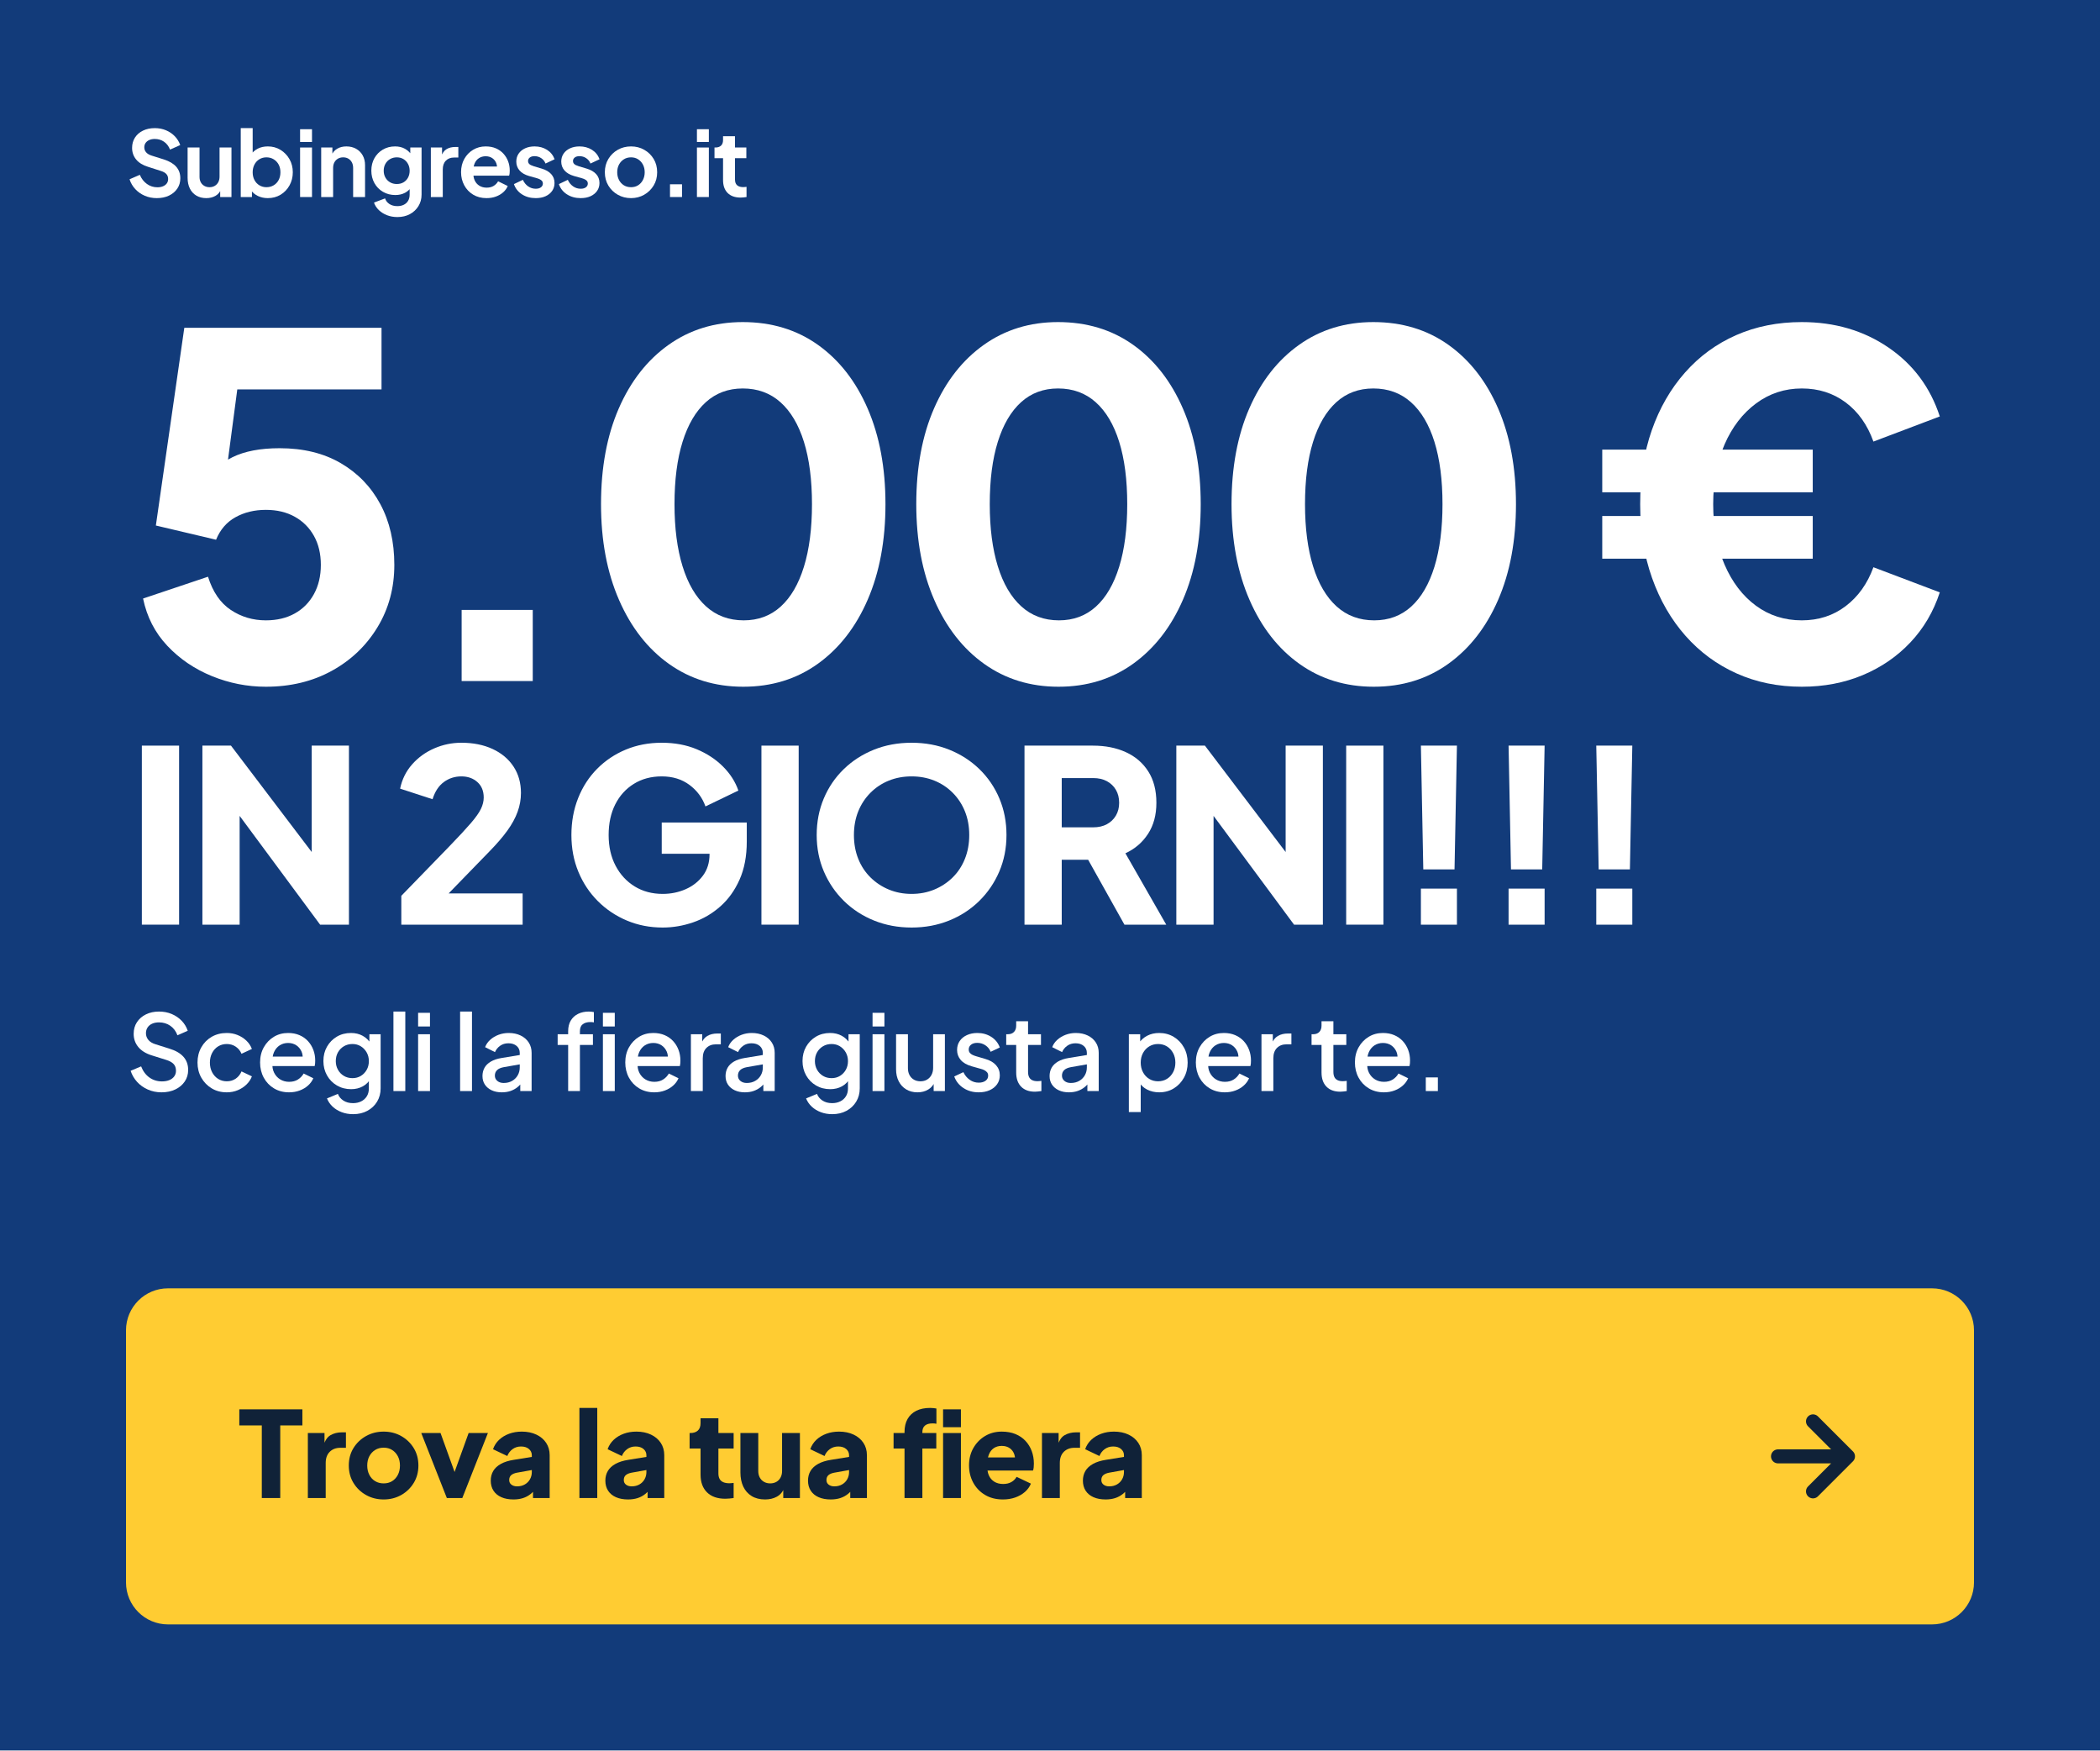
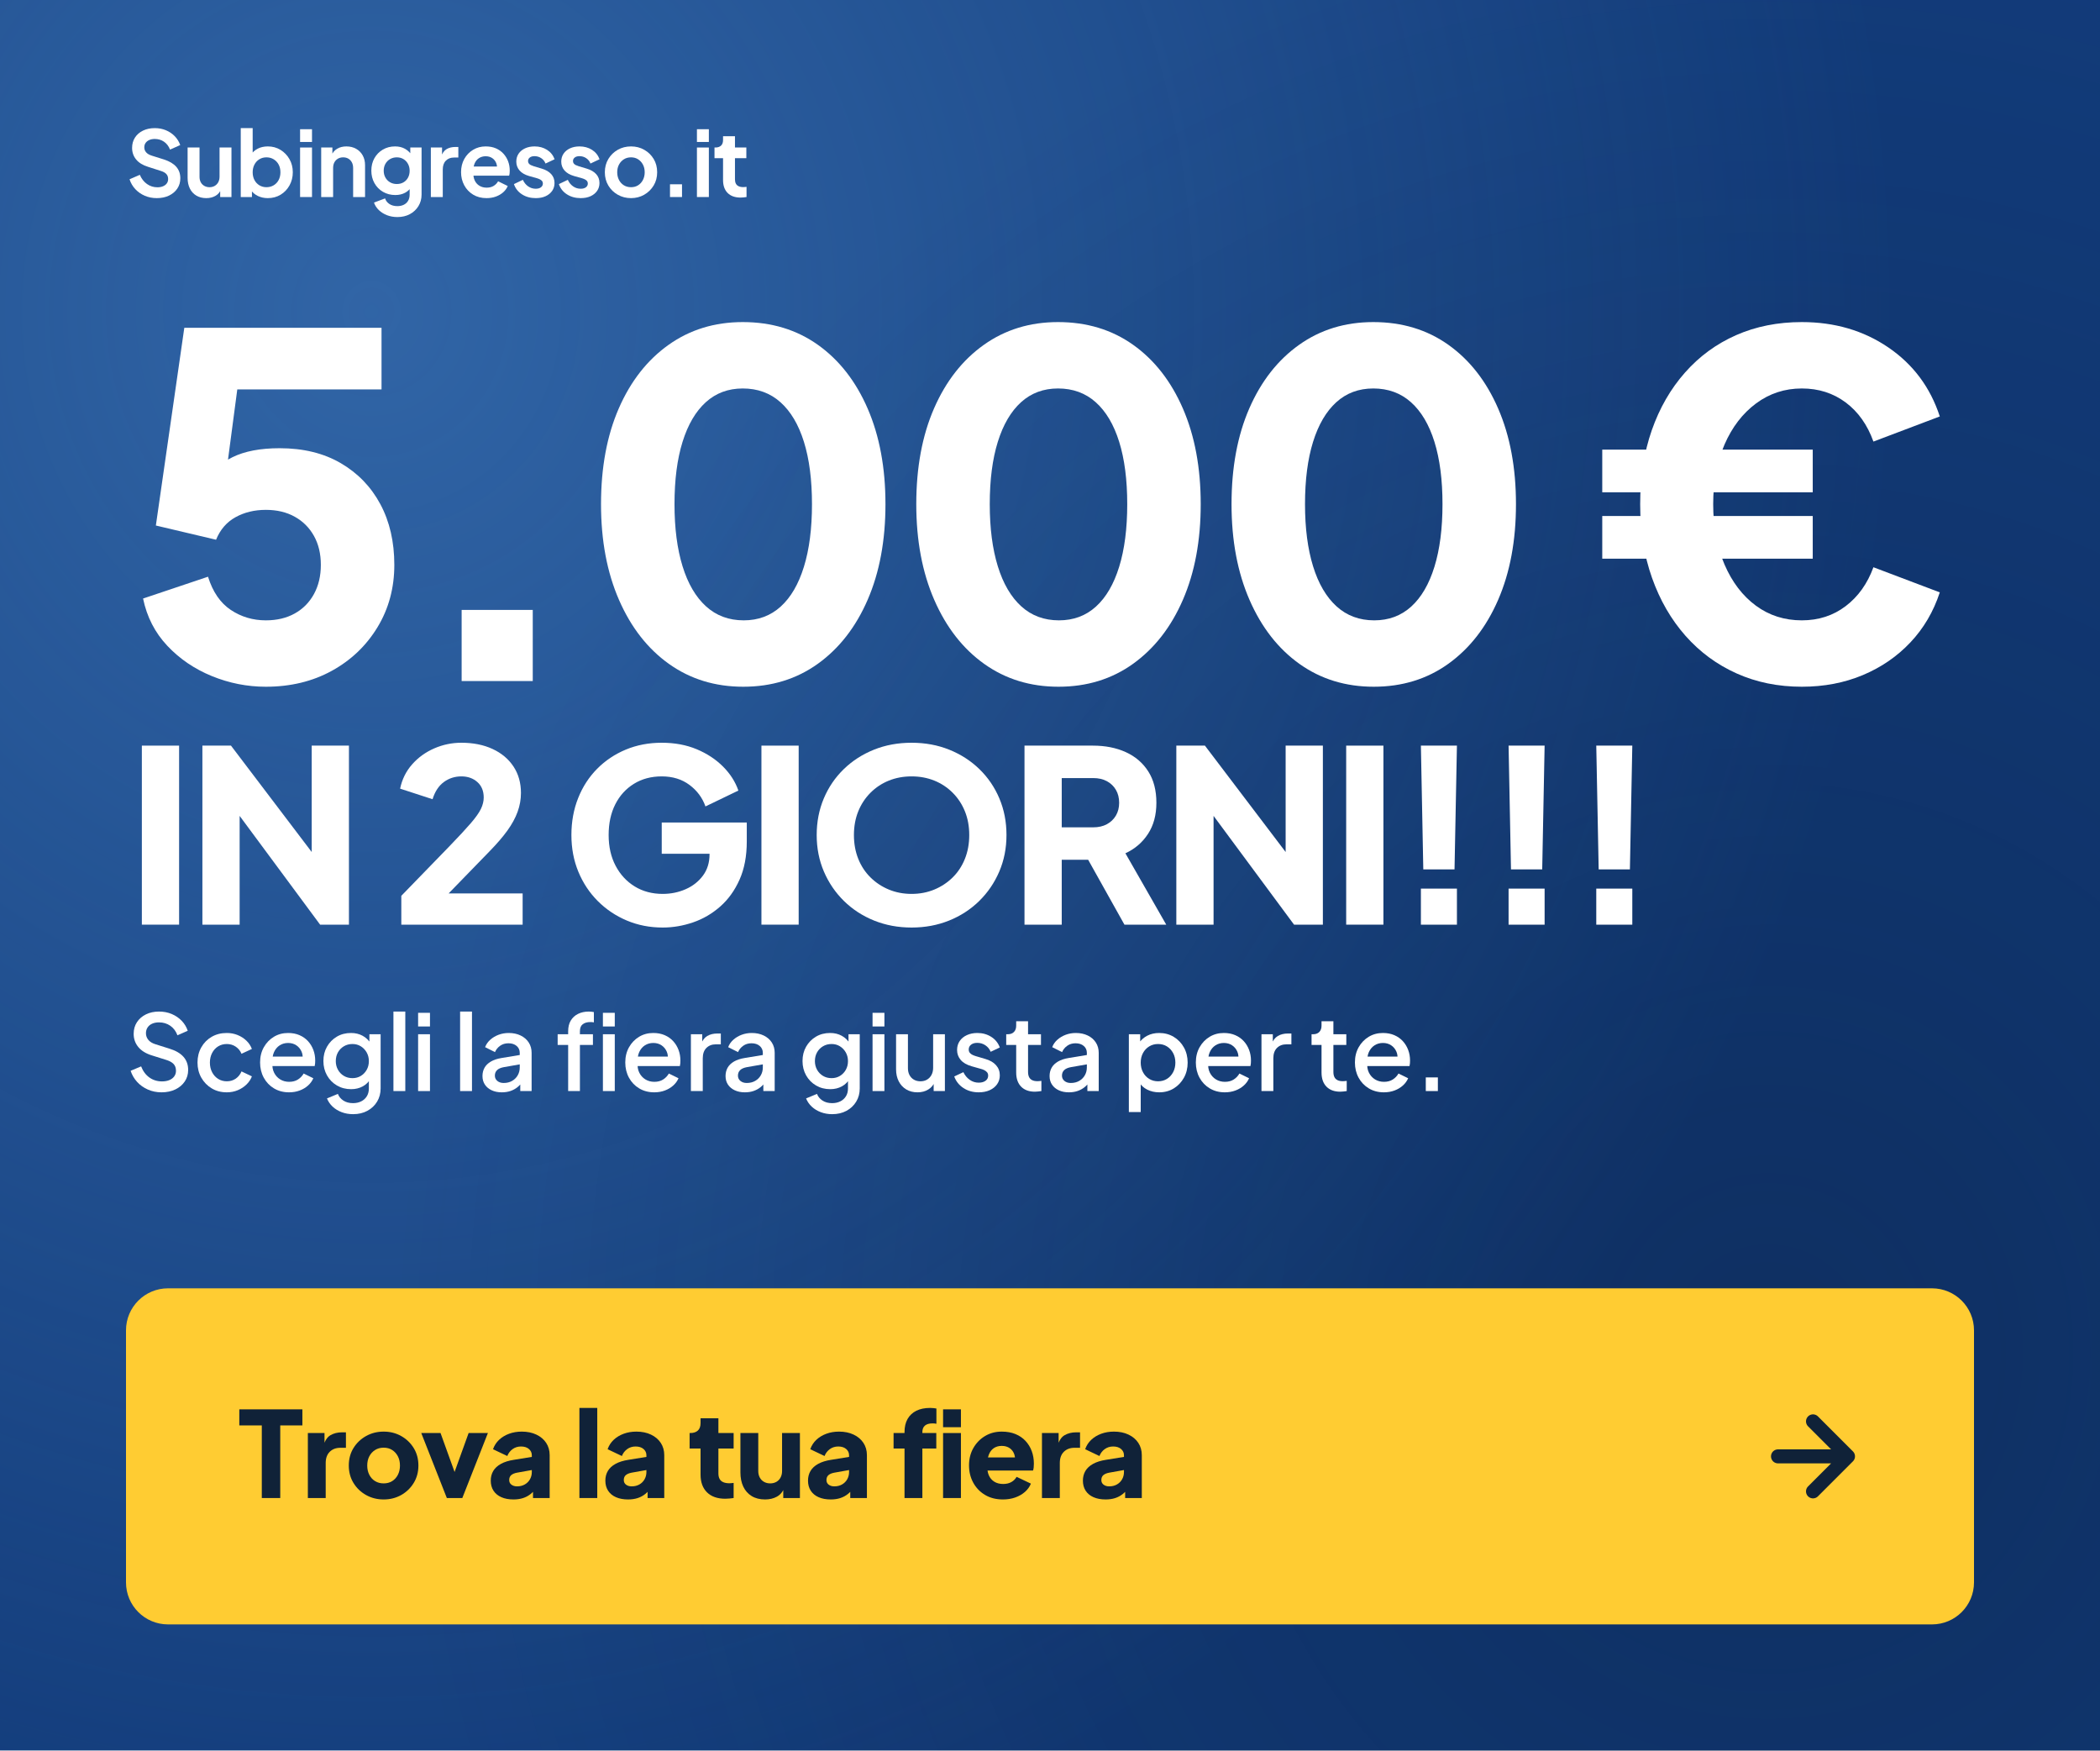
<svg xmlns="http://www.w3.org/2000/svg" width="300" height="250" viewBox="0 0 300 250" role="img" aria-labelledby="title desc">
-   <style>@media(prefers-reduced-motion:no-preference){.pa-letter{animation-duration:6.4s;animation-timing-function:step-end;animation-fill-mode:both;animation-iteration-count:3}.pa-action{transform-box:fill-box;transform-origin:center;animation:pa-action 6.4s cubic-bezier(.22,1,.36,1) 3 both}.pa-repeat .pa-letter,.pa-repeat .pa-action{animation-iteration-count:infinite}@keyframes pa-action{0%,27%,46%,100%{transform:scale(1)}32%,41%{transform:scale(1.022)}}.pa-letter-0{animation-name:pa-type-0}@keyframes pa-type-0{0%,3.075%{opacity:0}3.095%,100%{opacity:1}}.pa-letter-1{animation-name:pa-type-1}@keyframes pa-type-1{0%,4.170%{opacity:0}4.190%,100%{opacity:1}}.pa-letter-2{animation-name:pa-type-2}@keyframes pa-type-2{0%,5.266%{opacity:0}5.286%,100%{opacity:1}}.pa-letter-3{animation-name:pa-type-3}@keyframes pa-type-3{0%,6.361%{opacity:0}6.381%,100%{opacity:1}}.pa-letter-4{animation-name:pa-type-4}@keyframes pa-type-4{0%,7.456%{opacity:0}7.476%,100%{opacity:1}}.pa-letter-5{animation-name:pa-type-5}@keyframes pa-type-5{0%,8.551%{opacity:0}8.571%,100%{opacity:1}}.pa-letter-6{animation-name:pa-type-6}@keyframes pa-type-6{0%,9.647%{opacity:0}9.667%,100%{opacity:1}}.pa-letter-7{animation-name:pa-type-7}@keyframes pa-type-7{0%,10.742%{opacity:0}10.762%,100%{opacity:1}}.pa-letter-8{animation-name:pa-type-8}@keyframes pa-type-8{0%,11.837%{opacity:0}11.857%,100%{opacity:1}}.pa-letter-9{animation-name:pa-type-9}@keyframes pa-type-9{0%,12.932%{opacity:0}12.952%,100%{opacity:1}}.pa-letter-10{animation-name:pa-type-10}@keyframes pa-type-10{0%,14.028%{opacity:0}14.048%,100%{opacity:1}}.pa-letter-11{animation-name:pa-type-11}@keyframes pa-type-11{0%,15.123%{opacity:0}15.143%,100%{opacity:1}}.pa-letter-12{animation-name:pa-type-12}@keyframes pa-type-12{0%,16.218%{opacity:0}16.238%,100%{opacity:1}}.pa-letter-13{animation-name:pa-type-13}@keyframes pa-type-13{0%,17.313%{opacity:0}17.333%,100%{opacity:1}}.pa-letter-14{animation-name:pa-type-14}@keyframes pa-type-14{0%,18.409%{opacity:0}18.429%,100%{opacity:1}}.pa-letter-15{animation-name:pa-type-15}@keyframes pa-type-15{0%,19.504%{opacity:0}19.524%,100%{opacity:1}}.pa-letter-16{animation-name:pa-type-16}@keyframes pa-type-16{0%,20.599%{opacity:0}20.619%,100%{opacity:1}}.pa-letter-17{animation-name:pa-type-17}@keyframes pa-type-17{0%,21.694%{opacity:0}21.714%,100%{opacity:1}}.pa-letter-18{animation-name:pa-type-18}@keyframes pa-type-18{0%,22.790%{opacity:0}22.810%,100%{opacity:1}}.pa-letter-19{animation-name:pa-type-19}@keyframes pa-type-19{0%,23.885%{opacity:0}23.905%,100%{opacity:1}}.pa-letter-20{animation-name:pa-type-20}@keyframes pa-type-20{0%,24.980%{opacity:0}25.000%,100%{opacity:1}}}</style>
+   <style>@media(prefers-reduced-motion:no-preference){.pa-wash{transform-box:view-box;transform-origin:center;animation:pa-drift 19.2s ease-in-out 1 both}.pa-wash-shade{animation-direction:reverse}.pa-repeat .pa-wash{animation-iteration-count:infinite}@keyframes pa-drift{0%,100%{transform:translate(-8%,4%) scale(1);opacity:.65}50%{transform:translate(16%,-9%) scale(1.12);opacity:1}}.pa-letter{animation-duration:6.4s;animation-timing-function:step-end;animation-fill-mode:both;animation-iteration-count:3}.pa-action{transform-box:fill-box;transform-origin:center;animation:pa-action 6.4s cubic-bezier(.22,1,.36,1) 3 both}.pa-repeat .pa-letter,.pa-repeat .pa-action{animation-iteration-count:infinite}@keyframes pa-action{0%,27%,46%,100%{transform:scale(1)}32%,41%{transform:scale(1.022)}}.pa-letter-0{animation-name:pa-type-0}@keyframes pa-type-0{0%,3.075%{opacity:0}3.095%,100%{opacity:1}}.pa-letter-1{animation-name:pa-type-1}@keyframes pa-type-1{0%,4.170%{opacity:0}4.190%,100%{opacity:1}}.pa-letter-2{animation-name:pa-type-2}@keyframes pa-type-2{0%,5.266%{opacity:0}5.286%,100%{opacity:1}}.pa-letter-3{animation-name:pa-type-3}@keyframes pa-type-3{0%,6.361%{opacity:0}6.381%,100%{opacity:1}}.pa-letter-4{animation-name:pa-type-4}@keyframes pa-type-4{0%,7.456%{opacity:0}7.476%,100%{opacity:1}}.pa-letter-5{animation-name:pa-type-5}@keyframes pa-type-5{0%,8.551%{opacity:0}8.571%,100%{opacity:1}}.pa-letter-6{animation-name:pa-type-6}@keyframes pa-type-6{0%,9.647%{opacity:0}9.667%,100%{opacity:1}}.pa-letter-7{animation-name:pa-type-7}@keyframes pa-type-7{0%,10.742%{opacity:0}10.762%,100%{opacity:1}}.pa-letter-8{animation-name:pa-type-8}@keyframes pa-type-8{0%,11.837%{opacity:0}11.857%,100%{opacity:1}}.pa-letter-9{animation-name:pa-type-9}@keyframes pa-type-9{0%,12.932%{opacity:0}12.952%,100%{opacity:1}}.pa-letter-10{animation-name:pa-type-10}@keyframes pa-type-10{0%,14.028%{opacity:0}14.048%,100%{opacity:1}}.pa-letter-11{animation-name:pa-type-11}@keyframes pa-type-11{0%,15.123%{opacity:0}15.143%,100%{opacity:1}}.pa-letter-12{animation-name:pa-type-12}@keyframes pa-type-12{0%,16.218%{opacity:0}16.238%,100%{opacity:1}}.pa-letter-13{animation-name:pa-type-13}@keyframes pa-type-13{0%,17.313%{opacity:0}17.333%,100%{opacity:1}}.pa-letter-14{animation-name:pa-type-14}@keyframes pa-type-14{0%,18.409%{opacity:0}18.429%,100%{opacity:1}}.pa-letter-15{animation-name:pa-type-15}@keyframes pa-type-15{0%,19.504%{opacity:0}19.524%,100%{opacity:1}}.pa-letter-16{animation-name:pa-type-16}@keyframes pa-type-16{0%,20.599%{opacity:0}20.619%,100%{opacity:1}}.pa-letter-17{animation-name:pa-type-17}@keyframes pa-type-17{0%,21.694%{opacity:0}21.714%,100%{opacity:1}}.pa-letter-18{animation-name:pa-type-18}@keyframes pa-type-18{0%,22.790%{opacity:0}22.810%,100%{opacity:1}}.pa-letter-19{animation-name:pa-type-19}@keyframes pa-type-19{0%,23.885%{opacity:0}23.905%,100%{opacity:1}}.pa-letter-20{animation-name:pa-type-20}@keyframes pa-type-20{0%,24.980%{opacity:0}25.000%,100%{opacity:1}}}</style>
  <rect width="300" height="250" fill="#123b7a" />
+   <defs>
+     <radialGradient id="pa-light">
+       <stop stop-color="#5b9fe3" stop-opacity=".42" />
+       <stop offset="1" stop-color="#5b9fe3" stop-opacity="0" />
+     </radialGradient>
+     <radialGradient id="pa-shade">
+       <stop stop-color="#06172f" stop-opacity="0.32" />
+       <stop offset="1" stop-color="#06172f" stop-opacity="0" />
+     </radialGradient>
+   </defs>
+   <g class="pa-ambient" aria-hidden="true">
+     <ellipse class="pa-wash pa-wash-light" cx="54.00" cy="45.00" rx="216.00" ry="230.00" fill="url(#pa-light)" />
+     <ellipse class="pa-wash pa-wash-shade" cx="252.00" cy="195.00" rx="195.00" ry="212.50" fill="url(#pa-shade)" />
+   </g>
  <g fill="#ffffff">
    <path d="M338 -12Q267 -12 206.5 14.0Q146 40 102.5 86.5Q59 133 39 195L152 244Q179 180 230.0 143.5Q281 107 345 107Q381 107 407.5 118.5Q434 130 448.5 150.0Q463 170 463 198Q463 231 443.5 252.5Q424 274 385 286L242 332Q155 359 111.0 413.0Q67 467 67 540Q67 604 98.5 653.0Q130 702 186.5 729.5Q243 757 316 757Q383 757 439.0 733.5Q495 710 535.5 668.5Q576 627 596 571L484 521Q462 577 418.0 607.5Q374 638 316 638Q282 638 256.0 626.5Q230 615 215.5 594.5Q201 574 201 546Q201 515 221.0 491.5Q241 468 282 455L419 412Q508 383 552.5 332.0Q597 281 597 206Q597 142 564.0 93.0Q531 44 473.0 16.0Q415 -12 338 -12Z" transform="translate(18 28.14) scale(0.013 -0.013)" />
    <path d="M255 -12Q192 -12 145.5 16.0Q99 44 74.5 94.0Q50 144 50 211V544H181V222Q181 188 194.5 162.5Q208 137 233.5 122.5Q259 108 291 108Q323 108 348.0 122.5Q373 137 387.0 163.0Q401 189 401 225V544H532V0H408V107L419 88Q400 38 356.5 13.0Q313 -12 255 -12Z" transform="translate(26.151 28.14) scale(0.013 -0.013)" />
    <path d="M358 -12Q299 -12 249.5 11.5Q200 35 171 79L184 105V0H61V757H192V436L172 463Q200 507 248.0 531.5Q296 556 359 556Q436 556 498.0 518.0Q560 480 596.5 416.0Q633 352 633 272Q633 193 597.0 128.0Q561 63 499.0 25.5Q437 -12 358 -12ZM343 108Q388 108 423.0 129.0Q458 150 477.5 187.0Q497 224 497 272Q497 320 477.5 356.5Q458 393 423.0 414.5Q388 436 343 436Q300 436 265.5 415.0Q231 394 211.5 356.5Q192 319 192 272Q192 224 211.5 187.0Q231 150 265.5 129.0Q300 108 343 108Z" transform="translate(33.6 28.14) scale(0.013 -0.013)" />
    <path d="M61 0V544H192V0ZM61 605V745H192V605Z" transform="translate(42.076 28.14) scale(0.013 -0.013)" />
    <path d="M61 0V544H184V437L174 456Q193 505 236.5 530.5Q280 556 338 556Q398 556 444.5 530.0Q491 504 517.0 457.5Q543 411 543 350V0H412V319Q412 355 398.0 381.0Q384 407 359.5 421.5Q335 436 302 436Q270 436 245.0 421.5Q220 407 206.0 381.0Q192 355 192 319V0Z" transform="translate(45.092 28.14) scale(0.013 -0.013)" />
    <path d="M325 -220Q264 -220 212.0 -200.0Q160 -180 122.5 -144.5Q85 -109 68 -61L190 -15Q202 -53 237.5 -76.5Q273 -100 325 -100Q365 -100 395.5 -85.0Q426 -70 443.0 -41.5Q460 -13 460 27V151L485 121Q457 72 410.0 47.0Q363 22 303 22Q227 22 167.0 57.0Q107 92 73.0 153.0Q39 214 39 290Q39 367 73.0 427.0Q107 487 166.0 521.5Q225 556 300 556Q361 556 407.5 530.5Q454 505 485 457L467 424V544H591V27Q591 -44 556.5 -100.0Q522 -156 462.5 -188.0Q403 -220 325 -220ZM319 143Q361 143 392.5 161.5Q424 180 442.0 213.0Q460 246 460 289Q460 331 441.5 364.5Q423 398 391.5 417.0Q360 436 319 436Q278 436 245.0 417.0Q212 398 193.5 364.5Q175 331 175 289Q175 247 193.5 214.0Q212 181 244.5 162.0Q277 143 319 143Z" transform="translate(52.541 28.14) scale(0.013 -0.013)" />
    <path d="M61 0V544H184V423L174 441Q193 502 233.5 526.0Q274 550 331 550H363V434H316Q260 434 226.0 399.5Q192 365 192 303V0Z" transform="translate(60.757 28.14) scale(0.013 -0.013)" />
    <path d="M319 -12Q235 -12 172.0 26.0Q109 64 74.0 129.0Q39 194 39 273Q39 355 74.5 418.5Q110 482 171.5 519.0Q233 556 309 556Q373 556 421.5 535.0Q470 514 504.0 477.0Q538 440 556.0 392.5Q574 345 574 290Q574 276 572.5 261.0Q571 246 567 235H147V335H493L431 288Q440 334 426.5 370.0Q413 406 382.5 427.0Q352 448 309 448Q268 448 236.0 427.5Q204 407 187.5 367.5Q171 328 175 272Q171 222 188.5 183.5Q206 145 240.5 124.0Q275 103 320 103Q365 103 396.5 122.0Q428 141 446 173L552 121Q536 82 502.0 52.0Q468 22 421.5 5.0Q375 -12 319 -12Z" transform="translate(65.359 28.14) scale(0.013 -0.013)" />
    <path d="M268 -12Q181 -12 116.5 29.5Q52 71 28 142L126 189Q147 143 184.5 117.0Q222 91 268 91Q304 91 325.0 107.0Q346 123 346 149Q346 165 337.5 175.5Q329 186 314.5 193.5Q300 201 283 206L194 231Q125 251 89.5 292.0Q54 333 54 389Q54 439 79.5 476.5Q105 514 150.5 535.0Q196 556 255 556Q332 556 391.0 519.0Q450 482 475 415L375 368Q361 405 328.0 427.0Q295 449 254 449Q221 449 202.0 434.0Q183 419 183 395Q183 380 191.0 369.0Q199 358 213.5 351.0Q228 344 247 338L334 312Q401 292 437.5 252.0Q474 212 474 154Q474 105 448.0 67.5Q422 30 376.0 9.0Q330 -12 268 -12Z" transform="translate(73.055 28.14) scale(0.013 -0.013)" />
    <path d="M268 -12Q181 -12 116.5 29.5Q52 71 28 142L126 189Q147 143 184.5 117.0Q222 91 268 91Q304 91 325.0 107.0Q346 123 346 149Q346 165 337.5 175.5Q329 186 314.5 193.5Q300 201 283 206L194 231Q125 251 89.5 292.0Q54 333 54 389Q54 439 79.5 476.5Q105 514 150.5 535.0Q196 556 255 556Q332 556 391.0 519.0Q450 482 475 415L375 368Q361 405 328.0 427.0Q295 449 254 449Q221 449 202.0 434.0Q183 419 183 395Q183 380 191.0 369.0Q199 358 213.5 351.0Q228 344 247 338L334 312Q401 292 437.5 252.0Q474 212 474 154Q474 105 448.0 67.5Q422 30 376.0 9.0Q330 -12 268 -12Z" transform="translate(79.477 28.14) scale(0.013 -0.013)" />
    <path d="M327 -12Q247 -12 181.5 25.0Q116 62 77.5 126.0Q39 190 39 272Q39 354 77.5 418.0Q116 482 181.0 519.0Q246 556 327 556Q407 556 472.0 519.0Q537 482 575.5 418.5Q614 355 614 272Q614 190 575.0 126.0Q536 62 471.0 25.0Q406 -12 327 -12ZM327 108Q371 108 404.5 129.0Q438 150 457.5 187.5Q477 225 477 272Q477 320 457.5 356.5Q438 393 404.5 414.5Q371 436 327 436Q282 436 248.0 414.5Q214 393 194.5 356.5Q175 320 175 272Q175 225 194.5 187.5Q214 150 248.0 129.0Q282 108 327 108Z" transform="translate(85.899 28.14) scale(0.013 -0.013)" />
    <path d="M123 0V140H255V0Z" transform="translate(94.115 28.14) scale(0.013 -0.013)" />
    <path d="M61 0V544H192V0ZM61 605V745H192V605Z" transform="translate(98.769 28.14) scale(0.013 -0.013)" />
    <path d="M309 -6Q217 -6 166.5 44.5Q116 95 116 187V427H22V544H32Q72 544 94.0 565.0Q116 586 116 626V668H247V544H372V427H247V194Q247 167 256.5 148.0Q266 129 286.5 119.0Q307 109 339 109Q346 109 355.5 110.0Q365 111 374 112V0Q360 -2 342.0 -4.0Q324 -6 309 -6Z" transform="translate(101.785 28.14) scale(0.013 -0.013)" />
  </g>
  <g fill="#ffffff">
    <path class="pa-letter pa-letter-0" d="M295 -12Q236 -12 181.0 10.5Q126 33 87.0 74.5Q48 116 36 174L173 220Q188 172 221.0 150.0Q254 128 295 128Q330 128 356.0 142.5Q382 157 396.5 183.5Q411 210 411 245Q411 280 396.5 306.0Q382 332 356.0 346.5Q330 361 295 361Q259 361 231.0 345.5Q203 330 190 298L63 328L123 745H539V615H186L244 685L203 375L161 412Q186 453 224.5 472.0Q263 491 324 491Q399 491 453.0 459.5Q507 428 536.5 373.0Q566 318 566 245Q566 172 530.5 113.5Q495 55 434.0 21.5Q373 -12 295 -12Z" transform="translate(18 97.2673) scale(0.06772432 -0.06772432)" />
    <path class="pa-letter pa-letter-1" d="M129 0V150H279V0Z" transform="translate(57.2124 97.2673) scale(0.06772432 -0.06772432)" />
    <path class="pa-letter pa-letter-2" d="M350 -12Q261 -12 193.5 36.0Q126 84 88.0 171.0Q50 258 50 373Q50 489 87.5 575.0Q125 661 192.5 709.0Q260 757 349 757Q440 757 507.5 709.0Q575 661 612.5 574.5Q650 488 650 373Q650 258 612.5 171.5Q575 85 507.5 36.5Q440 -12 350 -12ZM351 128Q397 128 429.0 157.0Q461 186 478.0 241.0Q495 296 495 373Q495 450 478.0 504.5Q461 559 428.5 588.0Q396 617 349 617Q303 617 271.0 588.0Q239 559 222.0 504.5Q205 450 205 373Q205 297 222.0 242.0Q239 187 271.5 157.5Q304 128 351 128Z" transform="translate(82.4736 97.2673) scale(0.06772432 -0.06772432)" />
    <path class="pa-letter pa-letter-3" d="M350 -12Q261 -12 193.5 36.0Q126 84 88.0 171.0Q50 258 50 373Q50 489 87.5 575.0Q125 661 192.5 709.0Q260 757 349 757Q440 757 507.5 709.0Q575 661 612.5 574.5Q650 488 650 373Q650 258 612.5 171.5Q575 85 507.5 36.5Q440 -12 350 -12ZM351 128Q397 128 429.0 157.0Q461 186 478.0 241.0Q495 296 495 373Q495 450 478.0 504.5Q461 559 428.5 588.0Q396 617 349 617Q303 617 271.0 588.0Q239 559 222.0 504.5Q205 450 205 373Q205 297 222.0 242.0Q239 187 271.5 157.5Q304 128 351 128Z" transform="translate(127.5102 97.2673) scale(0.06772432 -0.06772432)" />
    <path class="pa-letter pa-letter-4" d="M350 -12Q261 -12 193.5 36.0Q126 84 88.0 171.0Q50 258 50 373Q50 489 87.5 575.0Q125 661 192.5 709.0Q260 757 349 757Q440 757 507.5 709.0Q575 661 612.5 574.5Q650 488 650 373Q650 258 612.5 171.5Q575 85 507.5 36.5Q440 -12 350 -12ZM351 128Q397 128 429.0 157.0Q461 186 478.0 241.0Q495 296 495 373Q495 450 478.0 504.5Q461 559 428.5 588.0Q396 617 349 617Q303 617 271.0 588.0Q239 559 222.0 504.5Q205 450 205 373Q205 297 222.0 242.0Q239 187 271.5 157.5Q304 128 351 128Z" transform="translate(172.5469 97.2673) scale(0.06772432 -0.06772432)" />
    <path class="pa-letter pa-letter-6" d="M443 -12Q368 -12 305.5 16.0Q243 44 197.5 95.5Q152 147 127.0 217.5Q102 288 102 373Q102 459 126.5 529.0Q151 599 196.5 650.5Q242 702 304.5 729.5Q367 757 443 757Q547 757 625.5 703.5Q704 650 734 558L594 505Q575 558 535.5 587.5Q496 617 443 617Q389 617 346.5 585.5Q304 554 280.0 499.0Q256 444 256 373Q256 301 280.0 245.5Q304 190 346.0 159.0Q388 128 443 128Q496 128 535.5 158.0Q575 188 594 240L734 187Q714 126 672.0 81.5Q630 37 571.5 12.5Q513 -12 443 -12ZM22 258V348H466V258ZM22 398V488H466V398Z" transform="translate(227.4036 97.2673) scale(0.06772432 -0.06772432)" />
  </g>
  <g fill="#ffffff">
    <path class="pa-letter pa-letter-7" d="M66 0V745H221V0Z" transform="translate(18 132.0602) scale(0.03432 -0.03432)" />
    <path class="pa-letter pa-letter-8" d="M66 0V745H185L585 218L521 203V745H676V0H556L163 531L221 546V0Z" transform="translate(26.6486 132.0602) scale(0.03432 -0.03432)" />
    <path class="pa-letter pa-letter-10" d="M42 0V120L242 326Q301 387 331.5 422.5Q362 458 373.5 482.0Q385 506 385 529Q385 570 358.5 593.5Q332 617 292 617Q251 617 219.0 593.5Q187 570 172 522L37 566Q49 624 87.0 667.0Q125 710 179.0 733.5Q233 757 292 757Q366 757 422.0 731.0Q478 705 509.0 658.0Q540 611 540 548Q540 508 526.0 469.5Q512 431 483.5 391.5Q455 352 410 306L239 130H547V0Z" transform="translate(55.8893 132.0602) scale(0.03432 -0.03432)" />
    <path class="pa-letter pa-letter-12" d="M424 -12Q344 -12 275.0 17.0Q206 46 154.0 98.0Q102 150 73.0 220.0Q44 290 44 373Q44 456 72.0 526.5Q100 597 151.0 648.5Q202 700 270.5 728.5Q339 757 420 757Q501 757 565.5 730.0Q630 703 675.0 658.0Q720 613 739 558L602 492Q583 546 535.5 581.5Q488 617 420 617Q354 617 304.0 586.0Q254 555 226.5 500.5Q199 446 199 373Q199 300 228.0 245.0Q257 190 307.5 159.0Q358 128 424 128Q475 128 519.5 147.5Q564 167 591.5 204.0Q619 241 619 293V355L690 295H420V425H774V346Q774 255 744.0 187.5Q714 120 663.5 75.5Q613 31 550.5 9.5Q488 -12 424 -12Z" transform="translate(80.1192 132.0602) scale(0.03432 -0.03432)" />
    <path class="pa-letter pa-letter-13" d="M66 0V745H221V0Z" transform="translate(106.5113 132.0602) scale(0.03432 -0.03432)" />
    <path class="pa-letter pa-letter-14" d="M439 -12Q355 -12 283.0 17.0Q211 46 157.5 98.5Q104 151 74.0 221.0Q44 291 44 373Q44 455 73.5 525.0Q103 595 156.5 647.0Q210 699 282.0 728.0Q354 757 439 757Q524 757 596.0 728.0Q668 699 721.5 647.0Q775 595 804.5 525.0Q834 455 834 373Q834 291 804.0 221.0Q774 151 720.5 98.5Q667 46 595.0 17.0Q523 -12 439 -12ZM439 128Q490 128 533.5 146.0Q577 164 610.0 196.5Q643 229 661.0 274.0Q679 319 679 373Q679 427 661.0 471.5Q643 516 610.0 549.0Q577 582 533.5 599.5Q490 617 439 617Q388 617 344.5 599.5Q301 582 268.0 549.0Q235 516 217.0 471.5Q199 427 199 373Q199 319 217.0 274.0Q235 229 268.0 196.5Q301 164 344.5 146.0Q388 128 439 128Z" transform="translate(115.1599 132.0602) scale(0.03432 -0.03432)" />
    <path class="pa-letter pa-letter-15" d="M66 0V745H351Q428 745 487.5 718.0Q547 691 581.0 638.0Q615 585 615 507Q615 431 580.0 377.5Q545 324 486 297L656 0H482L298 329L398 270H221V0ZM221 405H352Q385 405 409.0 418.0Q433 431 446.5 454.0Q460 477 460 507Q460 538 446.5 561.0Q433 584 409.0 597.0Q385 610 352 610H221Z" transform="translate(144.0917 132.0602) scale(0.03432 -0.03432)" />
    <path class="pa-letter pa-letter-16" d="M66 0V745H185L585 218L521 203V745H676V0H556L163 531L221 546V0Z" transform="translate(165.7819 132.0602) scale(0.03432 -0.03432)" />
    <path class="pa-letter pa-letter-17" d="M66 0V745H221V0Z" transform="translate(190.0462 132.0602) scale(0.03432 -0.03432)" />
    <path class="pa-letter pa-letter-18" d="M135 230 125 745H275L265 230ZM125 0V150H275V0Z" transform="translate(198.6948 132.0602) scale(0.03432 -0.03432)" />
    <path class="pa-letter pa-letter-19" d="M135 230 125 745H275L265 230ZM125 0V150H275V0Z" transform="translate(211.2216 132.0602) scale(0.03432 -0.03432)" />
    <path class="pa-letter pa-letter-20" d="M135 230 125 745H275L265 230ZM125 0V150H275V0Z" transform="translate(223.7484 132.0602) scale(0.03432 -0.03432)" />
  </g>
  <g fill="#ffffff">
    <path d="M338 -12Q268 -12 208.0 14.5Q148 41 106.0 87.0Q64 133 44 193L144 235Q171 166 223.0 129.0Q275 92 343 92Q383 92 413.0 104.5Q443 117 459.5 140.0Q476 163 476 193Q476 234 453.0 258.0Q430 282 385 296L245 340Q161 366 117.0 419.5Q73 473 73 545Q73 608 104.0 655.5Q135 703 189.5 730.0Q244 757 314 757Q381 757 436.0 733.5Q491 710 530.5 669.0Q570 628 588 574L490 531Q468 590 421.5 622.0Q375 654 314 654Q277 654 249.0 641.5Q221 629 205.5 605.5Q190 582 190 551Q190 515 213.0 487.0Q236 459 283 445L413 404Q502 377 547.0 326.5Q592 276 592 201Q592 139 559.5 91.0Q527 43 470.0 15.5Q413 -12 338 -12Z" transform="translate(18 155.8271) scale(0.015 -0.015)" />
    <path d="M323 -12Q242 -12 179.5 25.5Q117 63 80.5 127.0Q44 191 44 272Q44 352 80.0 416.0Q116 480 179.0 516.5Q242 553 323 553Q378 553 426.0 533.5Q474 514 509.5 480.0Q545 446 562 401L463 355Q446 397 408.5 422.5Q371 448 323 448Q277 448 240.5 425.5Q204 403 183.0 362.5Q162 322 162 271Q162 220 183.0 179.5Q204 139 240.5 116.0Q277 93 323 93Q372 93 408.5 118.5Q445 144 463 187L562 140Q546 97 510.5 62.5Q475 28 427.0 8.0Q379 -12 323 -12Z" transform="translate(27.555 155.8271) scale(0.015 -0.015)" />
    <path d="M320 -12Q239 -12 176.5 25.5Q114 63 79.0 127.5Q44 192 44 272Q44 354 79.5 417.0Q115 480 175.0 516.5Q235 553 311 553Q372 553 420.0 532.0Q468 511 501.0 474.5Q534 438 551.5 391.0Q569 344 569 291Q569 278 568.0 264.0Q567 250 564 238H133V328H500L446 287Q456 336 439.5 374.5Q423 413 389.5 435.5Q356 458 311 458Q266 458 231.0 435.5Q196 413 177.0 371.5Q158 330 162 271Q157 216 177.5 175.0Q198 134 235.5 111.0Q273 88 321 88Q370 88 404.5 110.0Q439 132 459 167L551 122Q535 84 501.5 53.5Q468 23 421.5 5.5Q375 -12 320 -12Z" transform="translate(36.495 155.8271) scale(0.015 -0.015)" />
    <path d="M327 -220Q268 -220 218.0 -201.0Q168 -182 132.0 -148.5Q96 -115 78 -70L182 -27Q196 -65 233.5 -90.0Q271 -115 326 -115Q369 -115 403.0 -98.5Q437 -82 457.0 -50.5Q477 -19 477 25V147L497 124Q469 72 419.5 45.0Q370 18 308 18Q233 18 173.0 53.0Q113 88 78.5 149.0Q44 210 44 286Q44 363 78.5 423.0Q113 483 172.0 518.0Q231 553 307 553Q369 553 417.5 526.5Q466 500 497 450L482 422V541H589V25Q589 -45 555.5 -100.5Q522 -156 463.0 -188.0Q404 -220 327 -220ZM321 123Q366 123 401.0 144.5Q436 166 456.5 202.5Q477 239 477 285Q477 331 456.0 368.0Q435 405 400.0 426.5Q365 448 321 448Q275 448 239.0 426.5Q203 405 182.5 368.5Q162 332 162 285Q162 240 182.5 203.0Q203 166 239.0 144.5Q275 123 321 123Z" transform="translate(45.54 155.8271) scale(0.015 -0.015)" />
    <path d="M66 0V757H179V0Z" transform="translate(55.215 155.8271) scale(0.015 -0.015)" />
    <path d="M66 0V541H179V0ZM66 615V745H179V615Z" transform="translate(58.74 155.8271) scale(0.015 -0.015)" />
    <path d="M66 0V757H179V0Z" transform="translate(64.74 155.8271) scale(0.015 -0.015)" />
    <path d="M228 -12Q173 -12 131.5 7.5Q90 27 67.0 61.5Q44 96 44 143Q44 187 63.5 222.0Q83 257 124.0 281.0Q165 305 227 315L415 346V257L249 228Q204 220 183.0 199.5Q162 179 162 147Q162 116 185.5 96.5Q209 77 246 77Q292 77 326.5 97.0Q361 117 380.0 150.5Q399 184 399 225V364Q399 404 369.5 429.5Q340 455 291 455Q246 455 212.5 431.5Q179 408 163 371L69 418Q84 458 118.0 488.5Q152 519 197.5 536.0Q243 553 294 553Q358 553 407.5 529.0Q457 505 484.5 462.5Q512 420 512 364V0H404V98L427 95Q408 62 378.5 38.0Q349 14 311.5 1.0Q274 -12 228 -12Z" transform="translate(68.265 155.8271) scale(0.015 -0.015)" />
    <path d="M127 0V439H27V541H127V569Q127 630 152.0 671.5Q177 713 221.5 735.0Q266 757 324 757Q335 757 349.0 755.5Q363 754 372 752V654Q364 656 354.0 656.5Q344 657 338 657Q293 657 266.0 636.5Q239 616 239 569V541H363V439H239V0Z" transform="translate(79.26 155.8271) scale(0.015 -0.015)" />
    <path d="M66 0V541H179V0ZM66 615V745H179V615Z" transform="translate(85.14 155.8271) scale(0.015 -0.015)" />
    <path d="M320 -12Q239 -12 176.5 25.5Q114 63 79.0 127.5Q44 192 44 272Q44 354 79.5 417.0Q115 480 175.0 516.5Q235 553 311 553Q372 553 420.0 532.0Q468 511 501.0 474.5Q534 438 551.5 391.0Q569 344 569 291Q569 278 568.0 264.0Q567 250 564 238H133V328H500L446 287Q456 336 439.5 374.5Q423 413 389.5 435.5Q356 458 311 458Q266 458 231.0 435.5Q196 413 177.0 371.5Q158 330 162 271Q157 216 177.5 175.0Q198 134 235.5 111.0Q273 88 321 88Q370 88 404.5 110.0Q439 132 459 167L551 122Q535 84 501.5 53.5Q468 23 421.5 5.5Q375 -12 320 -12Z" transform="translate(88.665 155.8271) scale(0.015 -0.015)" />
    <path d="M66 0V541H174V432L164 448Q182 501 222.0 524.5Q262 548 318 548H351V445H304Q248 445 213.5 410.5Q179 376 179 312V0Z" transform="translate(97.71 155.8271) scale(0.015 -0.015)" />
    <path d="M228 -12Q173 -12 131.5 7.5Q90 27 67.0 61.5Q44 96 44 143Q44 187 63.5 222.0Q83 257 124.0 281.0Q165 305 227 315L415 346V257L249 228Q204 220 183.0 199.5Q162 179 162 147Q162 116 185.5 96.5Q209 77 246 77Q292 77 326.5 97.0Q361 117 380.0 150.5Q399 184 399 225V364Q399 404 369.5 429.5Q340 455 291 455Q246 455 212.5 431.5Q179 408 163 371L69 418Q84 458 118.0 488.5Q152 519 197.5 536.0Q243 553 294 553Q358 553 407.5 529.0Q457 505 484.5 462.5Q512 420 512 364V0H404V98L427 95Q408 62 378.5 38.0Q349 14 311.5 1.0Q274 -12 228 -12Z" transform="translate(102.99 155.8271) scale(0.015 -0.015)" />
    <path d="M327 -220Q268 -220 218.0 -201.0Q168 -182 132.0 -148.5Q96 -115 78 -70L182 -27Q196 -65 233.5 -90.0Q271 -115 326 -115Q369 -115 403.0 -98.5Q437 -82 457.0 -50.5Q477 -19 477 25V147L497 124Q469 72 419.5 45.0Q370 18 308 18Q233 18 173.0 53.0Q113 88 78.5 149.0Q44 210 44 286Q44 363 78.5 423.0Q113 483 172.0 518.0Q231 553 307 553Q369 553 417.5 526.5Q466 500 497 450L482 422V541H589V25Q589 -45 555.5 -100.5Q522 -156 463.0 -188.0Q404 -220 327 -220ZM321 123Q366 123 401.0 144.5Q436 166 456.5 202.5Q477 239 477 285Q477 331 456.0 368.0Q435 405 400.0 426.5Q365 448 321 448Q275 448 239.0 426.5Q203 405 182.5 368.5Q162 332 162 285Q162 240 182.5 203.0Q203 166 239.0 144.5Q275 123 321 123Z" transform="translate(113.985 155.8271) scale(0.015 -0.015)" />
    <path d="M66 0V541H179V0ZM66 615V745H179V615Z" transform="translate(123.66 155.8271) scale(0.015 -0.015)" />
    <path d="M259 -12Q198 -12 152.0 15.5Q106 43 80.5 92.5Q55 142 55 207V541H168V217Q168 180 183.0 152.0Q198 124 225.0 108.5Q252 93 287 93Q323 93 350.0 109.0Q377 125 392.5 154.0Q408 183 408 222V541H520V0H413V106L425 92Q406 42 362.0 15.0Q318 -12 259 -12Z" transform="translate(127.185 155.8271) scale(0.015 -0.015)" />
    <path d="M266 -12Q183 -12 120.5 29.0Q58 70 33 139L120 180Q142 134 180.5 107.0Q219 80 266 80Q306 80 331.0 98.0Q356 116 356 147Q356 167 345.0 179.5Q334 192 317.5 200.0Q301 208 284 212L199 236Q129 256 94.5 296.5Q60 337 60 391Q60 440 85.0 476.5Q110 513 154.0 533.0Q198 553 253 553Q327 553 385.0 516.5Q443 480 467 415L380 374Q364 413 329.5 436.0Q295 459 252 459Q215 459 193.0 441.5Q171 424 171 396Q171 377 181.0 364.5Q191 352 207.0 344.5Q223 337 240 332L328 306Q395 287 431.0 246.5Q467 206 467 150Q467 102 441.5 65.5Q416 29 371.0 8.5Q326 -12 266 -12Z" transform="translate(135.825 155.8271) scale(0.015 -0.015)" />
    <path d="M300 -6Q215 -6 168.0 42.0Q121 90 121 177V439H26V541H41Q79 541 100.0 563.0Q121 585 121 623V665H234V541H357V439H234V182Q234 154 243.0 134.5Q252 115 272.0 104.5Q292 94 324 94Q332 94 342.0 95.0Q352 96 361 97V0Q347 -2 330.0 -4.0Q313 -6 300 -6Z" transform="translate(143.355 155.8271) scale(0.015 -0.015)" />
    <path d="M228 -12Q173 -12 131.5 7.5Q90 27 67.0 61.5Q44 96 44 143Q44 187 63.5 222.0Q83 257 124.0 281.0Q165 305 227 315L415 346V257L249 228Q204 220 183.0 199.5Q162 179 162 147Q162 116 185.5 96.5Q209 77 246 77Q292 77 326.5 97.0Q361 117 380.0 150.5Q399 184 399 225V364Q399 404 369.5 429.5Q340 455 291 455Q246 455 212.5 431.5Q179 408 163 371L69 418Q84 458 118.0 488.5Q152 519 197.5 536.0Q243 553 294 553Q358 553 407.5 529.0Q457 505 484.5 462.5Q512 420 512 364V0H404V98L427 95Q408 62 378.5 38.0Q349 14 311.5 1.0Q274 -12 228 -12Z" transform="translate(149.28 155.8271) scale(0.015 -0.015)" />
    <path d="M66 -200V541H174V429L161 455Q191 501 241.0 527.0Q291 553 355 553Q432 553 493.5 516.0Q555 479 590.5 415.0Q626 351 626 271Q626 191 590.5 127.0Q555 63 494.0 25.5Q433 -12 355 -12Q292 -12 240.5 14.0Q189 40 161 89L179 110V-200ZM344 93Q392 93 429.0 116.0Q466 139 487.5 179.5Q509 220 509 271Q509 322 487.5 362.0Q466 402 429.0 425.0Q392 448 344 448Q297 448 259.5 425.0Q222 402 200.5 362.0Q179 322 179 271Q179 220 200.5 179.5Q222 139 259.5 116.0Q297 93 344 93Z" transform="translate(160.275 155.8271) scale(0.015 -0.015)" />
    <path d="M320 -12Q239 -12 176.5 25.5Q114 63 79.0 127.5Q44 192 44 272Q44 354 79.5 417.0Q115 480 175.0 516.5Q235 553 311 553Q372 553 420.0 532.0Q468 511 501.0 474.5Q534 438 551.5 391.0Q569 344 569 291Q569 278 568.0 264.0Q567 250 564 238H133V328H500L446 287Q456 336 439.5 374.5Q423 413 389.5 435.5Q356 458 311 458Q266 458 231.0 435.5Q196 413 177.0 371.5Q158 330 162 271Q157 216 177.5 175.0Q198 134 235.5 111.0Q273 88 321 88Q370 88 404.5 110.0Q439 132 459 167L551 122Q535 84 501.5 53.5Q468 23 421.5 5.5Q375 -12 320 -12Z" transform="translate(170.175 155.8271) scale(0.015 -0.015)" />
    <path d="M66 0V541H174V432L164 448Q182 501 222.0 524.5Q262 548 318 548H351V445H304Q248 445 213.5 410.5Q179 376 179 312V0Z" transform="translate(179.22 155.8271) scale(0.015 -0.015)" />
    <path d="M300 -6Q215 -6 168.0 42.0Q121 90 121 177V439H26V541H41Q79 541 100.0 563.0Q121 585 121 623V665H234V541H357V439H234V182Q234 154 243.0 134.5Q252 115 272.0 104.5Q292 94 324 94Q332 94 342.0 95.0Q352 96 361 97V0Q347 -2 330.0 -4.0Q313 -6 300 -6Z" transform="translate(186.975 155.8271) scale(0.015 -0.015)" />
    <path d="M320 -12Q239 -12 176.5 25.5Q114 63 79.0 127.5Q44 192 44 272Q44 354 79.5 417.0Q115 480 175.0 516.5Q235 553 311 553Q372 553 420.0 532.0Q468 511 501.0 474.5Q534 438 551.5 391.0Q569 344 569 291Q569 278 568.0 264.0Q567 250 564 238H133V328H500L446 287Q456 336 439.5 374.5Q423 413 389.5 435.5Q356 458 311 458Q266 458 231.0 435.5Q196 413 177.0 371.5Q158 330 162 271Q157 216 177.5 175.0Q198 134 235.5 111.0Q273 88 321 88Q370 88 404.5 110.0Q439 132 459 167L551 122Q535 84 501.5 53.5Q468 23 421.5 5.5Q375 -12 320 -12Z" transform="translate(192.9 155.8271) scale(0.015 -0.015)" />
    <path d="M116 0V130H231V0Z" transform="translate(201.945 155.8271) scale(0.015 -0.015)" />
  </g>
  <g class="pa-action">
    <rect x="18" y="184" width="264" height="48" rx="6" fill="#ffcc32" />
    <g fill="#102238">
      <path d="M200 0V610H11V745H541V610H355V0Z" transform="translate(34 213.95) scale(0.017 -0.017)" />
      <path d="M55 0V546H195V415L185 434Q203 503 244.5 527.5Q286 552 343 552H375V422H328Q273 422 239.0 388.5Q205 355 205 294V0Z" transform="translate(43.044 213.95) scale(0.017 -0.017)" />
      <path d="M326 -12Q245 -12 178.5 25.0Q112 62 72.5 126.5Q33 191 33 273Q33 356 72.5 420.0Q112 484 178.5 521.0Q245 558 326 558Q407 558 473.0 521.0Q539 484 578.5 420.0Q618 356 618 273Q618 191 578.5 126.5Q539 62 473.0 25.0Q407 -12 326 -12ZM326 123Q367 123 397.5 142.0Q428 161 445.5 195.0Q463 229 463 273Q463 317 445.5 350.5Q428 384 397.5 403.5Q367 423 326 423Q285 423 254.0 403.5Q223 384 205.5 350.5Q188 317 188 273Q188 229 205.5 195.0Q223 161 254.0 142.0Q285 123 326 123Z" transform="translate(49.266 213.95) scale(0.017 -0.017)" />
      <path d="M226 0 11 546H173L322 133H260L409 546H571L356 0Z" transform="translate(59.993 213.95) scale(0.017 -0.017)" />
      <path d="M224 -12Q165 -12 122.0 7.0Q79 26 56.0 61.5Q33 97 33 146Q33 192 54.0 227.5Q75 263 118.5 287.0Q162 311 227 321L394 348V238L254 213Q222 207 205.0 192.5Q188 178 188 151Q188 126 207.0 112.0Q226 98 254 98Q291 98 319.0 114.0Q347 130 362.5 157.5Q378 185 378 218V360Q378 391 353.5 412.0Q329 433 287 433Q247 433 216.5 411.0Q186 389 172 353L52 410Q68 456 103.0 489.0Q138 522 187.0 540.0Q236 558 294 558Q363 558 416.0 533.0Q469 508 498.5 463.5Q528 419 528 360V0H388V88L422 94Q398 58 369.0 34.5Q340 11 304.0 -0.5Q268 -12 224 -12Z" transform="translate(69.547 213.95) scale(0.017 -0.017)" />
      <path d="M55 0V757H205V0Z" transform="translate(81.838 213.95) scale(0.017 -0.017)" />
      <path d="M224 -12Q165 -12 122.0 7.0Q79 26 56.0 61.5Q33 97 33 146Q33 192 54.0 227.5Q75 263 118.5 287.0Q162 311 227 321L394 348V238L254 213Q222 207 205.0 192.5Q188 178 188 151Q188 126 207.0 112.0Q226 98 254 98Q291 98 319.0 114.0Q347 130 362.5 157.5Q378 185 378 218V360Q378 391 353.5 412.0Q329 433 287 433Q247 433 216.5 411.0Q186 389 172 353L52 410Q68 456 103.0 489.0Q138 522 187.0 540.0Q236 558 294 558Q363 558 416.0 533.0Q469 508 498.5 463.5Q528 419 528 360V0H388V88L422 94Q398 58 369.0 34.5Q340 11 304.0 -0.5Q268 -12 224 -12Z" transform="translate(85.918 213.95) scale(0.017 -0.017)" />
      <path d="M318 -6Q219 -6 164.5 47.5Q110 101 110 197V416H18V546H23Q65 546 87.5 567.0Q110 588 110 630V670H260V546H388V416H260V207Q260 179 270.0 160.5Q280 142 301.0 133.0Q322 124 353 124Q360 124 369.0 125.0Q378 126 388 127V0Q373 -2 354.0 -4.0Q335 -6 318 -6Z" transform="translate(98.209 213.95) scale(0.017 -0.017)" />
      <path d="M251 -12Q185 -12 138.5 16.5Q92 45 68.0 96.0Q44 147 44 215V546H194V227Q194 196 206.5 172.5Q219 149 242.0 136.0Q265 123 294 123Q324 123 346.5 136.0Q369 149 381.5 172.5Q394 196 394 227V546H544V0H404V108L412 84Q393 35 350.5 11.5Q308 -12 251 -12Z" transform="translate(105.026 213.95) scale(0.017 -0.017)" />
      <path d="M224 -12Q165 -12 122.0 7.0Q79 26 56.0 61.5Q33 97 33 146Q33 192 54.0 227.5Q75 263 118.5 287.0Q162 311 227 321L394 348V238L254 213Q222 207 205.0 192.5Q188 178 188 151Q188 126 207.0 112.0Q226 98 254 98Q291 98 319.0 114.0Q347 130 362.5 157.5Q378 185 378 218V360Q378 391 353.5 412.0Q329 433 287 433Q247 433 216.5 411.0Q186 389 172 353L52 410Q68 456 103.0 489.0Q138 522 187.0 540.0Q236 558 294 558Q363 558 416.0 533.0Q469 508 498.5 463.5Q528 419 528 360V0H388V88L422 94Q398 58 369.0 34.5Q340 11 304.0 -0.5Q268 -12 224 -12Z" transform="translate(114.869 213.95) scale(0.017 -0.017)" />
      <path d="M121 0V416H29V546H121V554Q121 619 146.5 664.0Q172 709 220.0 733.0Q268 757 336 757Q349 757 364.0 755.5Q379 754 389 752V624Q379 626 371.5 626.5Q364 627 356 627Q314 627 292.5 608.5Q271 590 271 554V546H388V416H271V0Z" transform="translate(127.16 213.95) scale(0.017 -0.017)" />
      <path d="M55 0V546H205V0ZM55 595V745H205V595Z" transform="translate(133.79 213.95) scale(0.017 -0.017)" />
      <path d="M318 -12Q231 -12 167.0 26.5Q103 65 68.0 130.0Q33 195 33 274Q33 356 69.5 420.0Q106 484 168.0 521.0Q230 558 308 558Q373 558 423.0 537.5Q473 517 507.5 480.0Q542 443 560.0 394.5Q578 346 578 289Q578 273 576.5 257.5Q575 242 571 231H162V341H486L415 289Q425 332 414.0 365.5Q403 399 375.5 418.5Q348 438 308 438Q269 438 241.0 419.0Q213 400 199.0 363.0Q185 326 188 273Q184 227 199.0 192.0Q214 157 245.0 137.5Q276 118 320 118Q360 118 388.5 134.0Q417 150 433 178L553 121Q537 81 502.5 51.0Q468 21 421.0 4.5Q374 -12 318 -12Z" transform="translate(137.87 213.95) scale(0.017 -0.017)" />
      <path d="M55 0V546H195V415L185 434Q203 503 244.5 527.5Q286 552 343 552H375V422H328Q273 422 239.0 388.5Q205 355 205 294V0Z" transform="translate(147.917 213.95) scale(0.017 -0.017)" />
      <path d="M224 -12Q165 -12 122.0 7.0Q79 26 56.0 61.5Q33 97 33 146Q33 192 54.0 227.5Q75 263 118.5 287.0Q162 311 227 321L394 348V238L254 213Q222 207 205.0 192.5Q188 178 188 151Q188 126 207.0 112.0Q226 98 254 98Q291 98 319.0 114.0Q347 130 362.5 157.5Q378 185 378 218V360Q378 391 353.5 412.0Q329 433 287 433Q247 433 216.5 411.0Q186 389 172 353L52 410Q68 456 103.0 489.0Q138 522 187.0 540.0Q236 558 294 558Q363 558 416.0 533.0Q469 508 498.5 463.5Q528 419 528 360V0H388V88L422 94Q398 58 369.0 34.5Q340 11 304.0 -0.5Q268 -12 224 -12Z" transform="translate(154.139 213.95) scale(0.017 -0.017)" />
    </g>
    <path d="M254.0 208.0h10m-5 -5 5 5 -5 5" fill="none" stroke="#102238" stroke-width="2" stroke-linecap="round" stroke-linejoin="round" />
  </g>
</svg>
